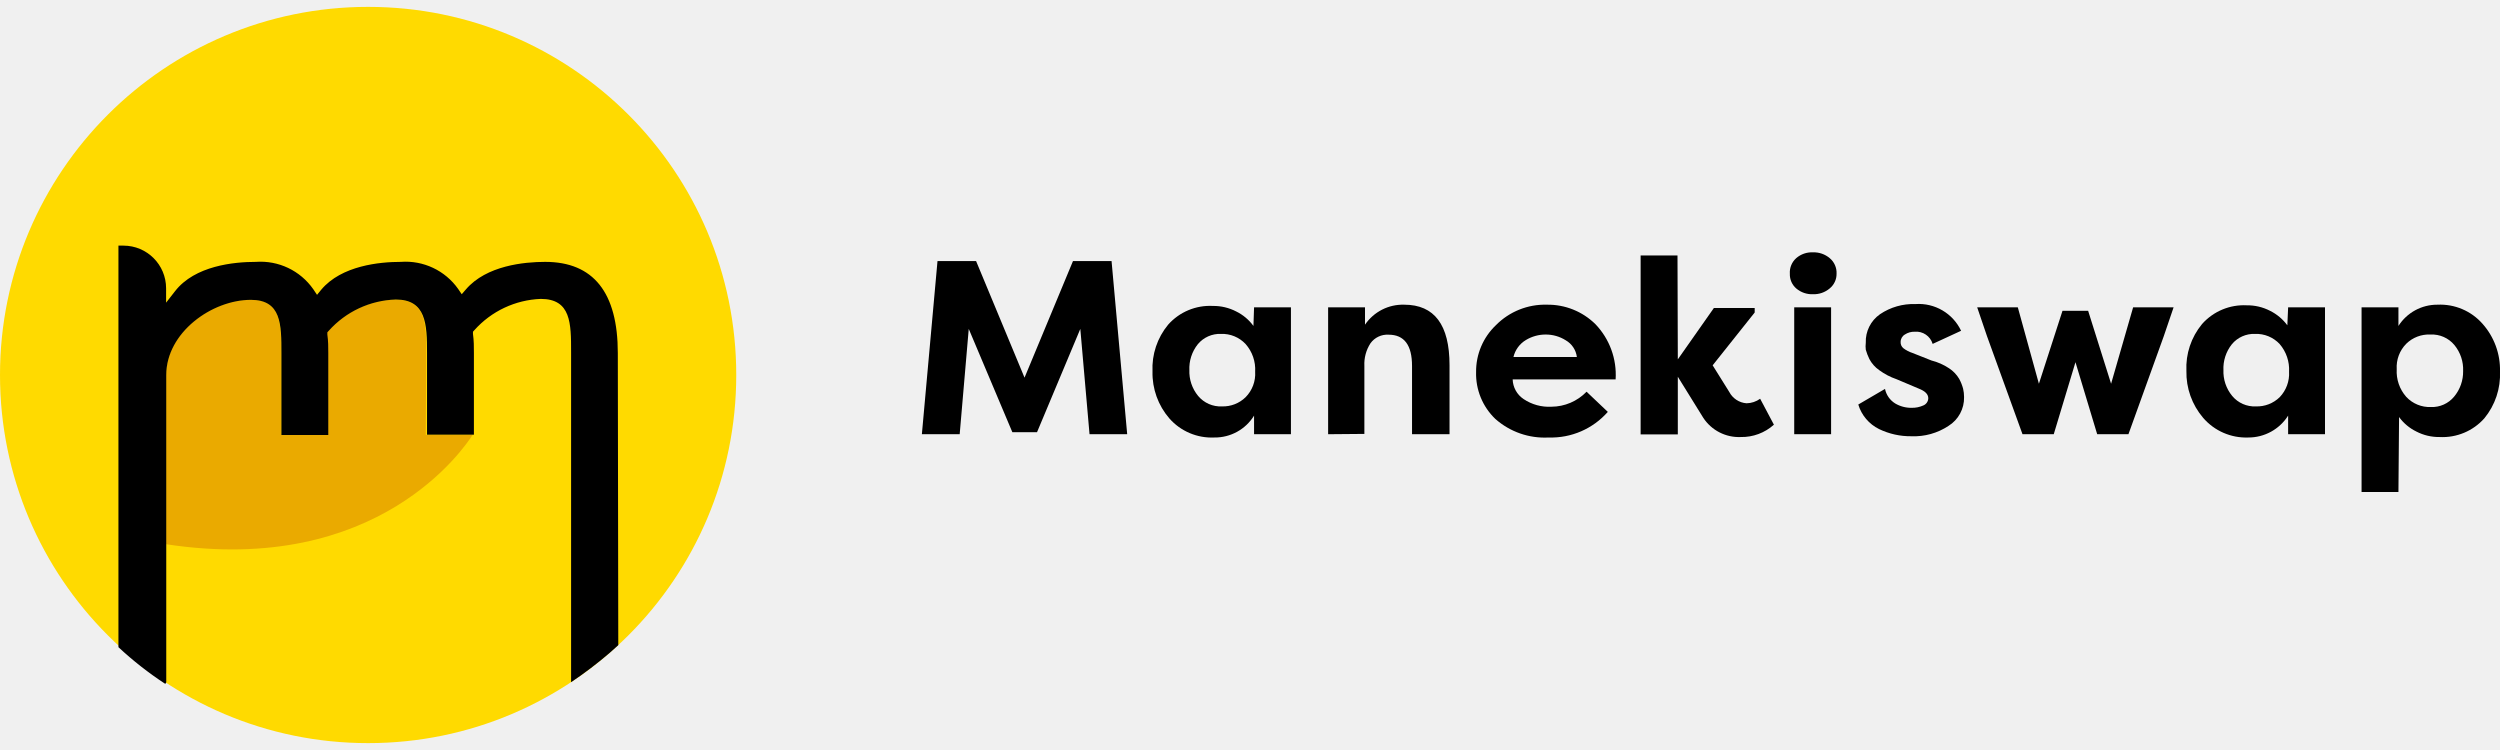
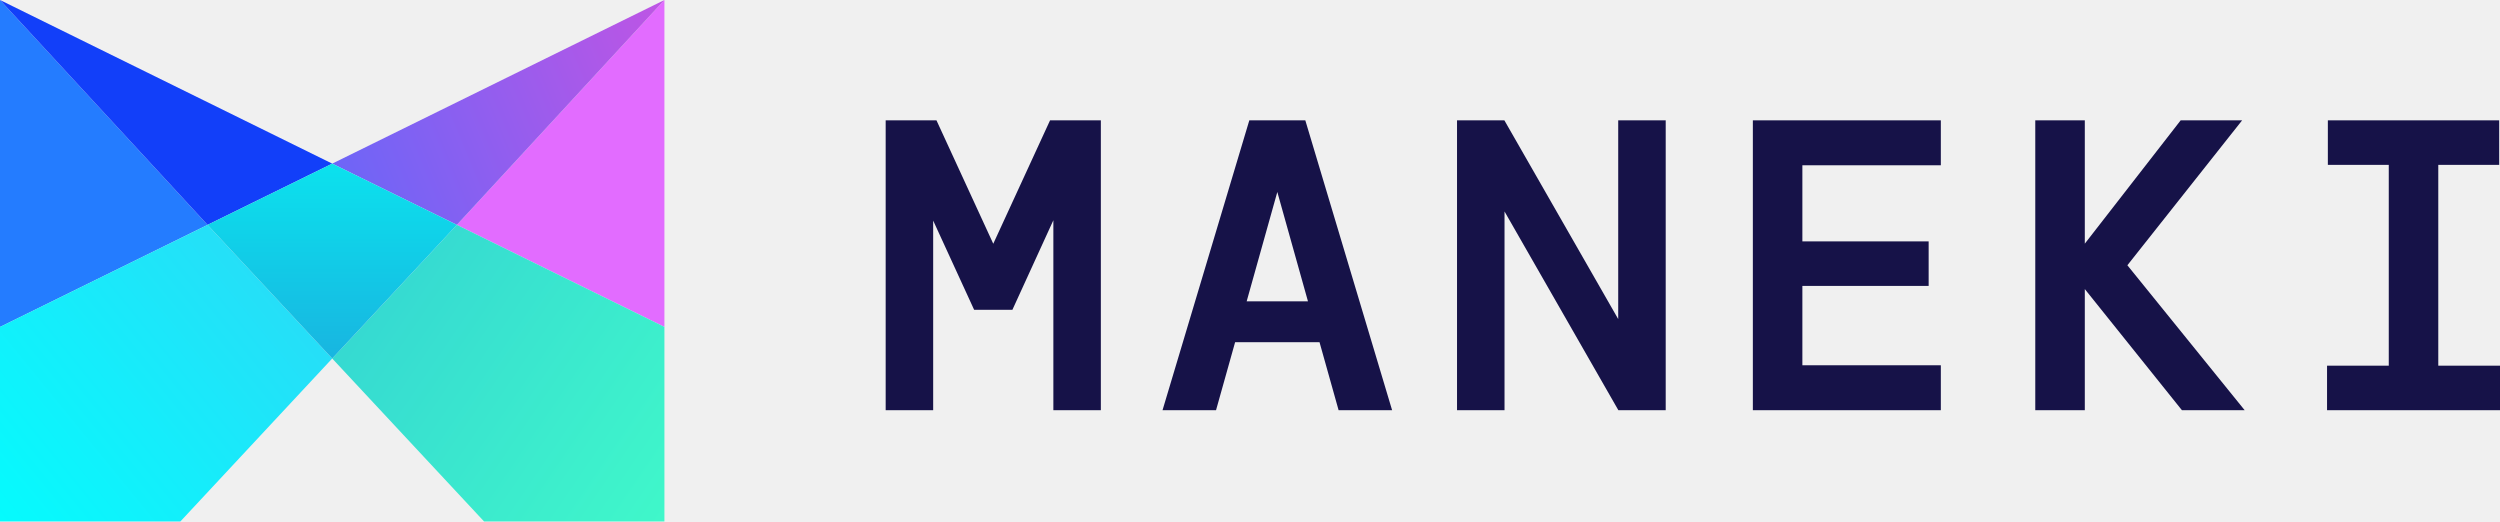
- <svg xmlns="http://www.w3.org/2000/svg" id="Layer_1" data-name="Layer 1" viewBox="0 0 160 48">
+ <svg xmlns="http://www.w3.org/2000/svg" viewBox="0 0 1280 267" fill="none">
+   <g clip-path="url(#clip0_1040_16167)">
+     <path d="M0 0V167.392L106.266 115.135L0 0Z" fill="url(#paint0_linear_1040_16167)" />
+     <path d="M340.181 167.385V0L233.915 115.128L340.181 167.385Z" fill="#E26CFF" />
+     <path d="M170.091 183.553L247.847 267H340.182V167.386L233.915 115.129L170.091 183.553Z" fill="url(#paint1_linear_1040_16167)" />
+     <path d="M170.091 83.774L0 0L106.266 115.128L170.091 83.774Z" fill="#123FF9" />
+     <path d="M106.266 115.129L0 167.386V267H92.335L170.091 183.553L106.266 115.129Z" fill="url(#paint2_linear_1040_16167)" />
+     <path d="M170.091 83.774L233.915 115.128L340.182 0L170.091 83.774Z" fill="url(#paint3_linear_1040_16167)" />
+     <path d="M170.092 183.552L233.916 115.129L170.092 83.775L106.267 115.129L170.092 183.552Z" fill="url(#paint4_linear_1040_16167)" />
+     <path d="M1042.06 61.615V210.022H1067.42V148.005L1117.14 210.022H1149.27L1089.25 135.856V135.772L1147.97 61.615H1116.5L1067.42 124.76V61.615H1042.06Z" fill="#161248" />
+     <path d="M897.46 61.615V210.022H993.704V187.018H922.817V146.388H987.468V123.591H922.817V84.619H993.704V61.615H897.46Z" fill="#161248" />
+     <path fill-rule="evenodd" clip-rule="evenodd" d="M639.652 61.615L595.213 210.022H622.609L632.379 175.2H675.592L685.363 210.022H712.758L668.32 61.615H639.652ZM638.297 154.268L653.986 98.292L669.674 154.268H638.297Z" fill="#161248" />
+     <path d="M745.997 61.615V210.022H770.315V108.272L828.598 210.022H852.843V61.615H828.525V163.366L770.241 61.615H745.997Z" fill="#161248" />
+     <path d="M453.465 61.615V210.022H477.783V112.945L498.754 158.617H518.35L539.319 112.766V210.022H563.637V61.615H537.628L508.551 124.8L479.474 61.615H453.465Z" fill="#161248" />
+     <path d="M1191.45 187.226V210.022H1280V187.226H1248.4V84.412H1279.58V61.615H1191.86V84.412H1223.05V187.226H1191.45Z" fill="#161248" />
+   </g>
  <defs>
-     <style>.cls-1{fill:#ffda00;}.cls-2{fill:#eaaa00;}</style>
+     <linearGradient id="paint0_linear_1040_16167" x1="53.133" y1="0.986" x2="53.133" y2="167.392" gradientUnits="userSpaceOnUse">
+       <stop stop-color="#247CFF" />
+       <stop offset="1" stop-color="#247CFF" />
+     </linearGradient>
+     <linearGradient id="paint1_linear_1040_16167" x1="78.566" y1="67.771" x2="369.209" y2="265.63" gradientUnits="userSpaceOnUse">
+       <stop stop-color="#2EC3D7" />
+       <stop offset="1" stop-color="#41FBC9" />
+     </linearGradient>
+     <linearGradient id="paint2_linear_1040_16167" x1="-7.29" y1="298.844" x2="291.897" y2="54.624" gradientUnits="userSpaceOnUse">
+       <stop stop-color="#00FFFE" />
+       <stop offset="0.905" stop-color="#3FC9F4" />
+     </linearGradient>
+     <linearGradient id="paint3_linear_1040_16167" x1="162.801" y1="91.45" x2="366.616" y2="6.987" gradientUnits="userSpaceOnUse">
+       <stop stop-color="#6966F8" />
+       <stop offset="1" stop-color="#C853E2" />
+     </linearGradient>
+     <linearGradient id="paint4_linear_1040_16167" x1="166.042" y1="87.368" x2="166.042" y2="246.588" gradientUnits="userSpaceOnUse">
+       <stop stop-color="#0CE0ED" />
+       <stop offset="1" stop-color="#2099D8" />
+     </linearGradient>
+     <clipPath id="clip0_1040_16167">
+       <rect width="1280" height="267" fill="white" />
+     </clipPath>
  </defs>
-   <circle class="cls-1" cx="23.56" cy="24" r="23.56" />
-   <path class="cls-2" d="M27.28,22.57c0-1.83,0-3.4-2-3.4a6,6,0,0,0-4.29,2l-.09.1v.14c0,.42.06.8.06,1.19v5.22H18V22.57c0-1.82,0-3.4-1.95-3.4-2.51,0-5.42,2.1-5.42,4.81V34.83c13.6,2.08,19.11-6.22,19.62-7h-3Z" />
-   <path d="M39.54,22.6c0-3.88-1.56-5.84-4.65-5.84-1.33,0-3.76.23-5.07,1.76l-.27.31-.23-.34a4.12,4.12,0,0,0-3.67-1.73c-1.34,0-3.79.23-5.09,1.78l-.27.33-.24-.36a4.12,4.12,0,0,0-3.68-1.75c-1.39,0-3.9.24-5.17,1.88l-.57.73v-.92A2.73,2.73,0,0,0,7.9,15.72H7.58v25.7a22.36,22.36,0,0,0,3,2.35l.06-.1V24c0-2.71,2.91-4.81,5.42-4.81,1.95,0,1.95,1.58,1.95,3.4v5.25h3V22.6c0-.39,0-.77-.06-1.19v-.14l.09-.1a6,6,0,0,1,4.29-2c1.94,0,2,1.57,2,3.4v5.25h3V22.6c0-.4,0-.8-.06-1.23v-.14l.09-.1a6,6,0,0,1,4.25-2c1.94,0,1.94,1.57,1.94,3.4V43.66A26.37,26.37,0,0,0,39,41.8l.57-.51Z" />
-   <path d="M66.37,27.66H64.79L62,21.05l-.58,6.74H59l1-11.08h2.47l3.1,7.46,3.1-7.46h2.47l1,11.08H69.73l-.59-6.74Z" />
-   <path d="M80.26,19.67h2.36v8.12H80.26V26.6A2.94,2.94,0,0,1,77.72,28a3.61,3.61,0,0,1-2.88-1.22,4.43,4.43,0,0,1-1.08-3,4.38,4.38,0,0,1,1-3,3.58,3.58,0,0,1,2.87-1.2,3.16,3.16,0,0,1,1.48.35,3,3,0,0,1,1.11.93Zm-4.14,4a2.46,2.46,0,0,0,.56,1.67,1.87,1.87,0,0,0,1.53.67,2.07,2.07,0,0,0,1.51-.59,2.13,2.13,0,0,0,.61-1.63,2.46,2.46,0,0,0-.61-1.77,2.05,2.05,0,0,0-1.58-.65,1.83,1.83,0,0,0-1.48.66A2.49,2.49,0,0,0,76.12,23.71Z" />
-   <path d="M85,27.79V19.67h2.36v1.11a2.93,2.93,0,0,1,2.51-1.28q2.9,0,2.9,3.87v4.42H90.37V23.42q0-2-1.5-2a1.33,1.33,0,0,0-1.16.55,2.44,2.44,0,0,0-.39,1.45v4.35Z" />
-   <path d="M101.54,25.07l1.36,1.29A4.83,4.83,0,0,1,99.12,28a4.76,4.76,0,0,1-3.42-1.19,4,4,0,0,1-1.23-3,4.08,4.08,0,0,1,1.27-3A4.41,4.41,0,0,1,99,19.5a4.33,4.33,0,0,1,3.11,1.25,4.68,4.68,0,0,1,1.29,3.53H96.81a1.57,1.57,0,0,0,.7,1.26,2.91,2.91,0,0,0,1.78.49A3.15,3.15,0,0,0,101.54,25.07Zm-2.62-3.66a2.44,2.44,0,0,0-1.26.35,1.74,1.74,0,0,0-.8,1.09h4.06a1.44,1.44,0,0,0-.71-1.07A2.39,2.39,0,0,0,98.92,21.41Z" />
-   <path d="M107.38,23l2.31-3.29h2.61V20l-2.69,3.38,1.06,1.7a1.36,1.36,0,0,0,1.11.73,1.54,1.54,0,0,0,.87-.29l.88,1.66a3.08,3.08,0,0,1-2.12.79,2.73,2.73,0,0,1-2.4-1.23l-1.63-2.63v3.69H105V16.35h2.36Z" />
-   <path d="M114.55,17.52a1.23,1.23,0,0,1,.41-1,1.52,1.52,0,0,1,1.07-.37,1.57,1.57,0,0,1,1.07.37,1.22,1.22,0,0,1,.44,1,1.19,1.19,0,0,1-.44.94,1.57,1.57,0,0,1-1.07.37,1.55,1.55,0,0,1-1.06-.36A1.19,1.19,0,0,1,114.55,17.52Zm2.64,10.27h-2.36V19.67h2.36Z" />
-   <path d="M118.93,25.89l1.71-1a1.44,1.44,0,0,0,.65.93,2,2,0,0,0,1.06.28,1.72,1.72,0,0,0,.74-.15.51.51,0,0,0,.32-.46c0-.26-.2-.46-.61-.62l-1.42-.6a4.13,4.13,0,0,1-1.11-.58,2,2,0,0,1-.63-.71,3.47,3.47,0,0,1-.23-.6,1.75,1.75,0,0,1,0-.44,2.13,2.13,0,0,1,.91-1.83,3.81,3.81,0,0,1,2.27-.65,3,3,0,0,1,2.92,1.71l-1.82.84a1.1,1.1,0,0,0-1.15-.78,1.09,1.09,0,0,0-.63.18.55.55,0,0,0-.27.48.48.48,0,0,0,.18.4,2,2,0,0,0,.58.3l1.21.48a3.68,3.68,0,0,1,1.13.5,2.07,2.07,0,0,1,.65.68,2.92,2.92,0,0,1,.25.63,2.33,2.33,0,0,1,.06.53,2.11,2.11,0,0,1-1,1.85,4,4,0,0,1-2.37.66,4.62,4.62,0,0,1-2.07-.46A2.58,2.58,0,0,1,118.93,25.89Z" />
-   <path d="M130.49,24.56,132,19.89h1.64l1.47,4.67,1.41-4.89h2.59l-.63,1.85-2.26,6.27h-2l-1.39-4.61-1.39,4.61h-2l-2.27-6.27-.63-1.85h2.6Z" />
-   <path d="M146.44,19.67h2.36v8.12h-2.36V26.6A3,3,0,0,1,143.89,28,3.63,3.63,0,0,1,141,26.74a4.47,4.47,0,0,1-1.07-3,4.38,4.38,0,0,1,1-3,3.58,3.58,0,0,1,2.87-1.2,3.16,3.16,0,0,1,1.48.35,3.06,3.06,0,0,1,1.11.93Zm-4.14,4a2.46,2.46,0,0,0,.56,1.67,1.86,1.86,0,0,0,1.52.67,2.08,2.08,0,0,0,1.52-.59,2.17,2.17,0,0,0,.6-1.63,2.5,2.5,0,0,0-.6-1.77,2.05,2.05,0,0,0-1.58-.65,1.83,1.83,0,0,0-1.48.66A2.49,2.49,0,0,0,142.3,23.71Z" />
-   <path d="M153.5,31.49h-2.36V19.67h2.36v1.19A2.94,2.94,0,0,1,156,19.5a3.61,3.61,0,0,1,2.88,1.22A4.43,4.43,0,0,1,160,23.77a4.43,4.43,0,0,1-1,3,3.58,3.58,0,0,1-2.87,1.2,3.13,3.13,0,0,1-1.48-.35,3,3,0,0,1-1.11-.93Zm4.14-7.74a2.46,2.46,0,0,0-.56-1.67,1.87,1.87,0,0,0-1.53-.67A2.07,2.07,0,0,0,154,22a2.13,2.13,0,0,0-.61,1.63A2.46,2.46,0,0,0,154,25.4a2.05,2.05,0,0,0,1.58.65,1.83,1.83,0,0,0,1.48-.66A2.49,2.49,0,0,0,157.64,23.75Z" />
</svg>
